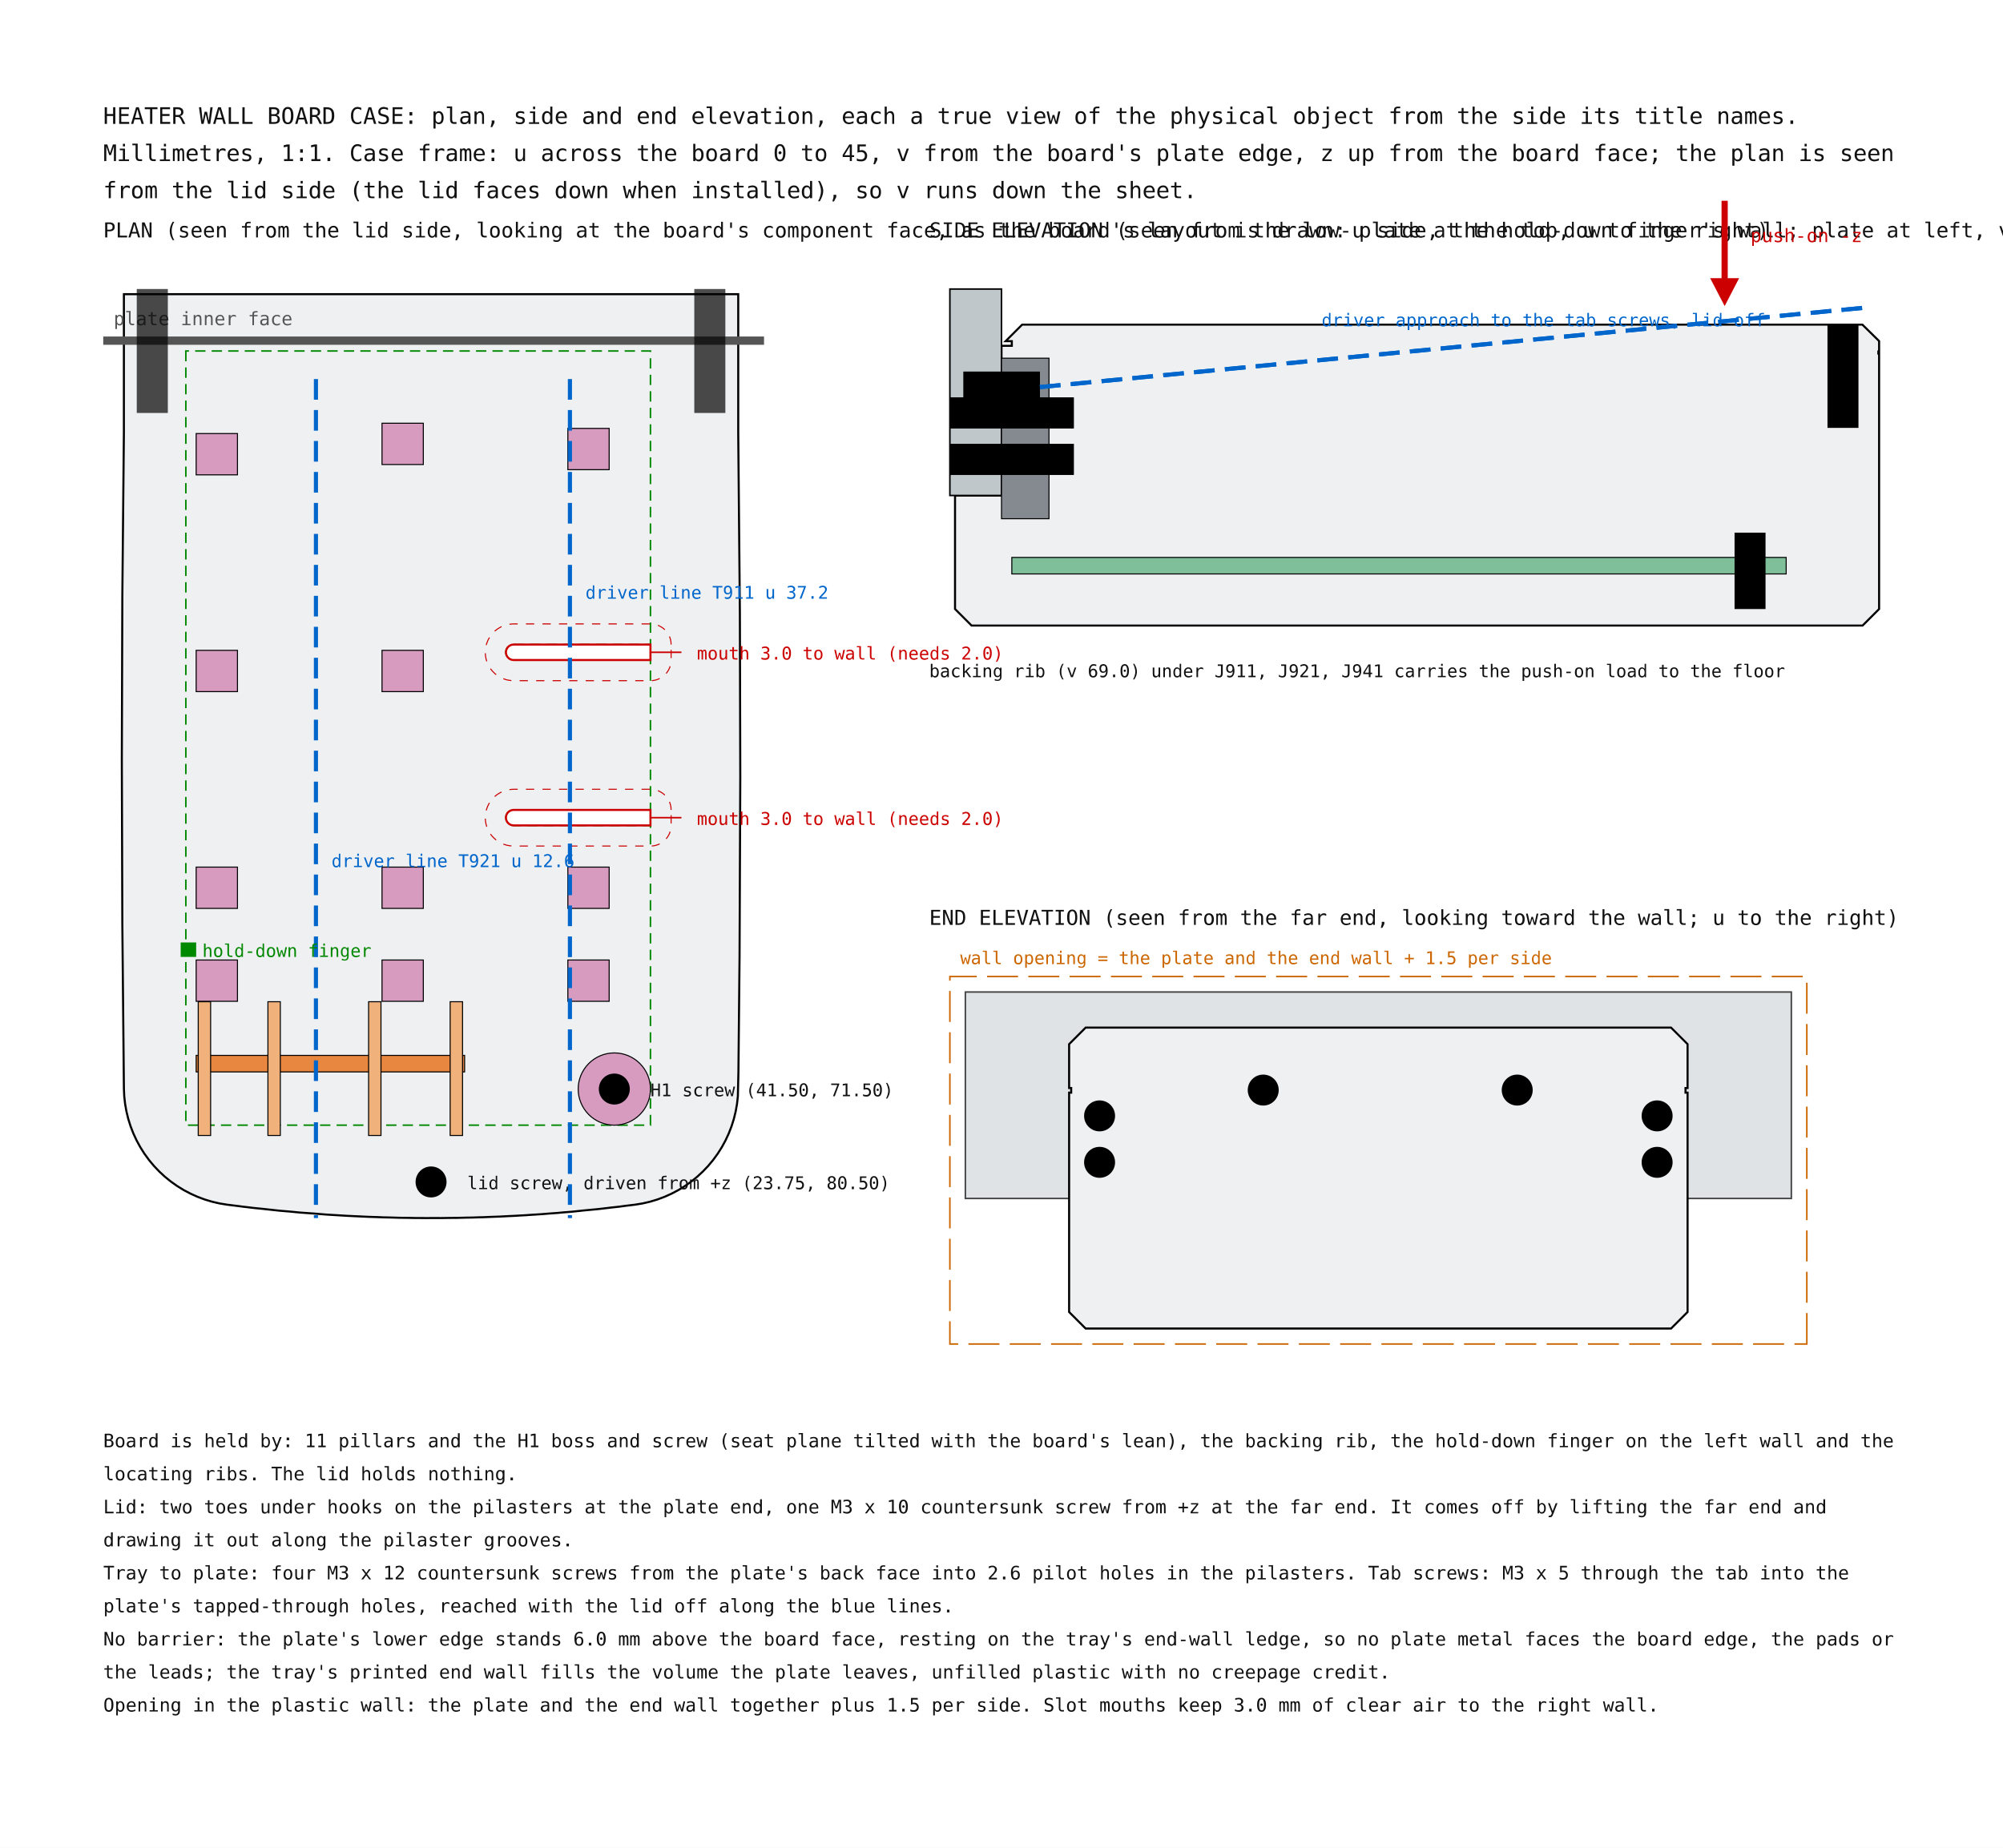
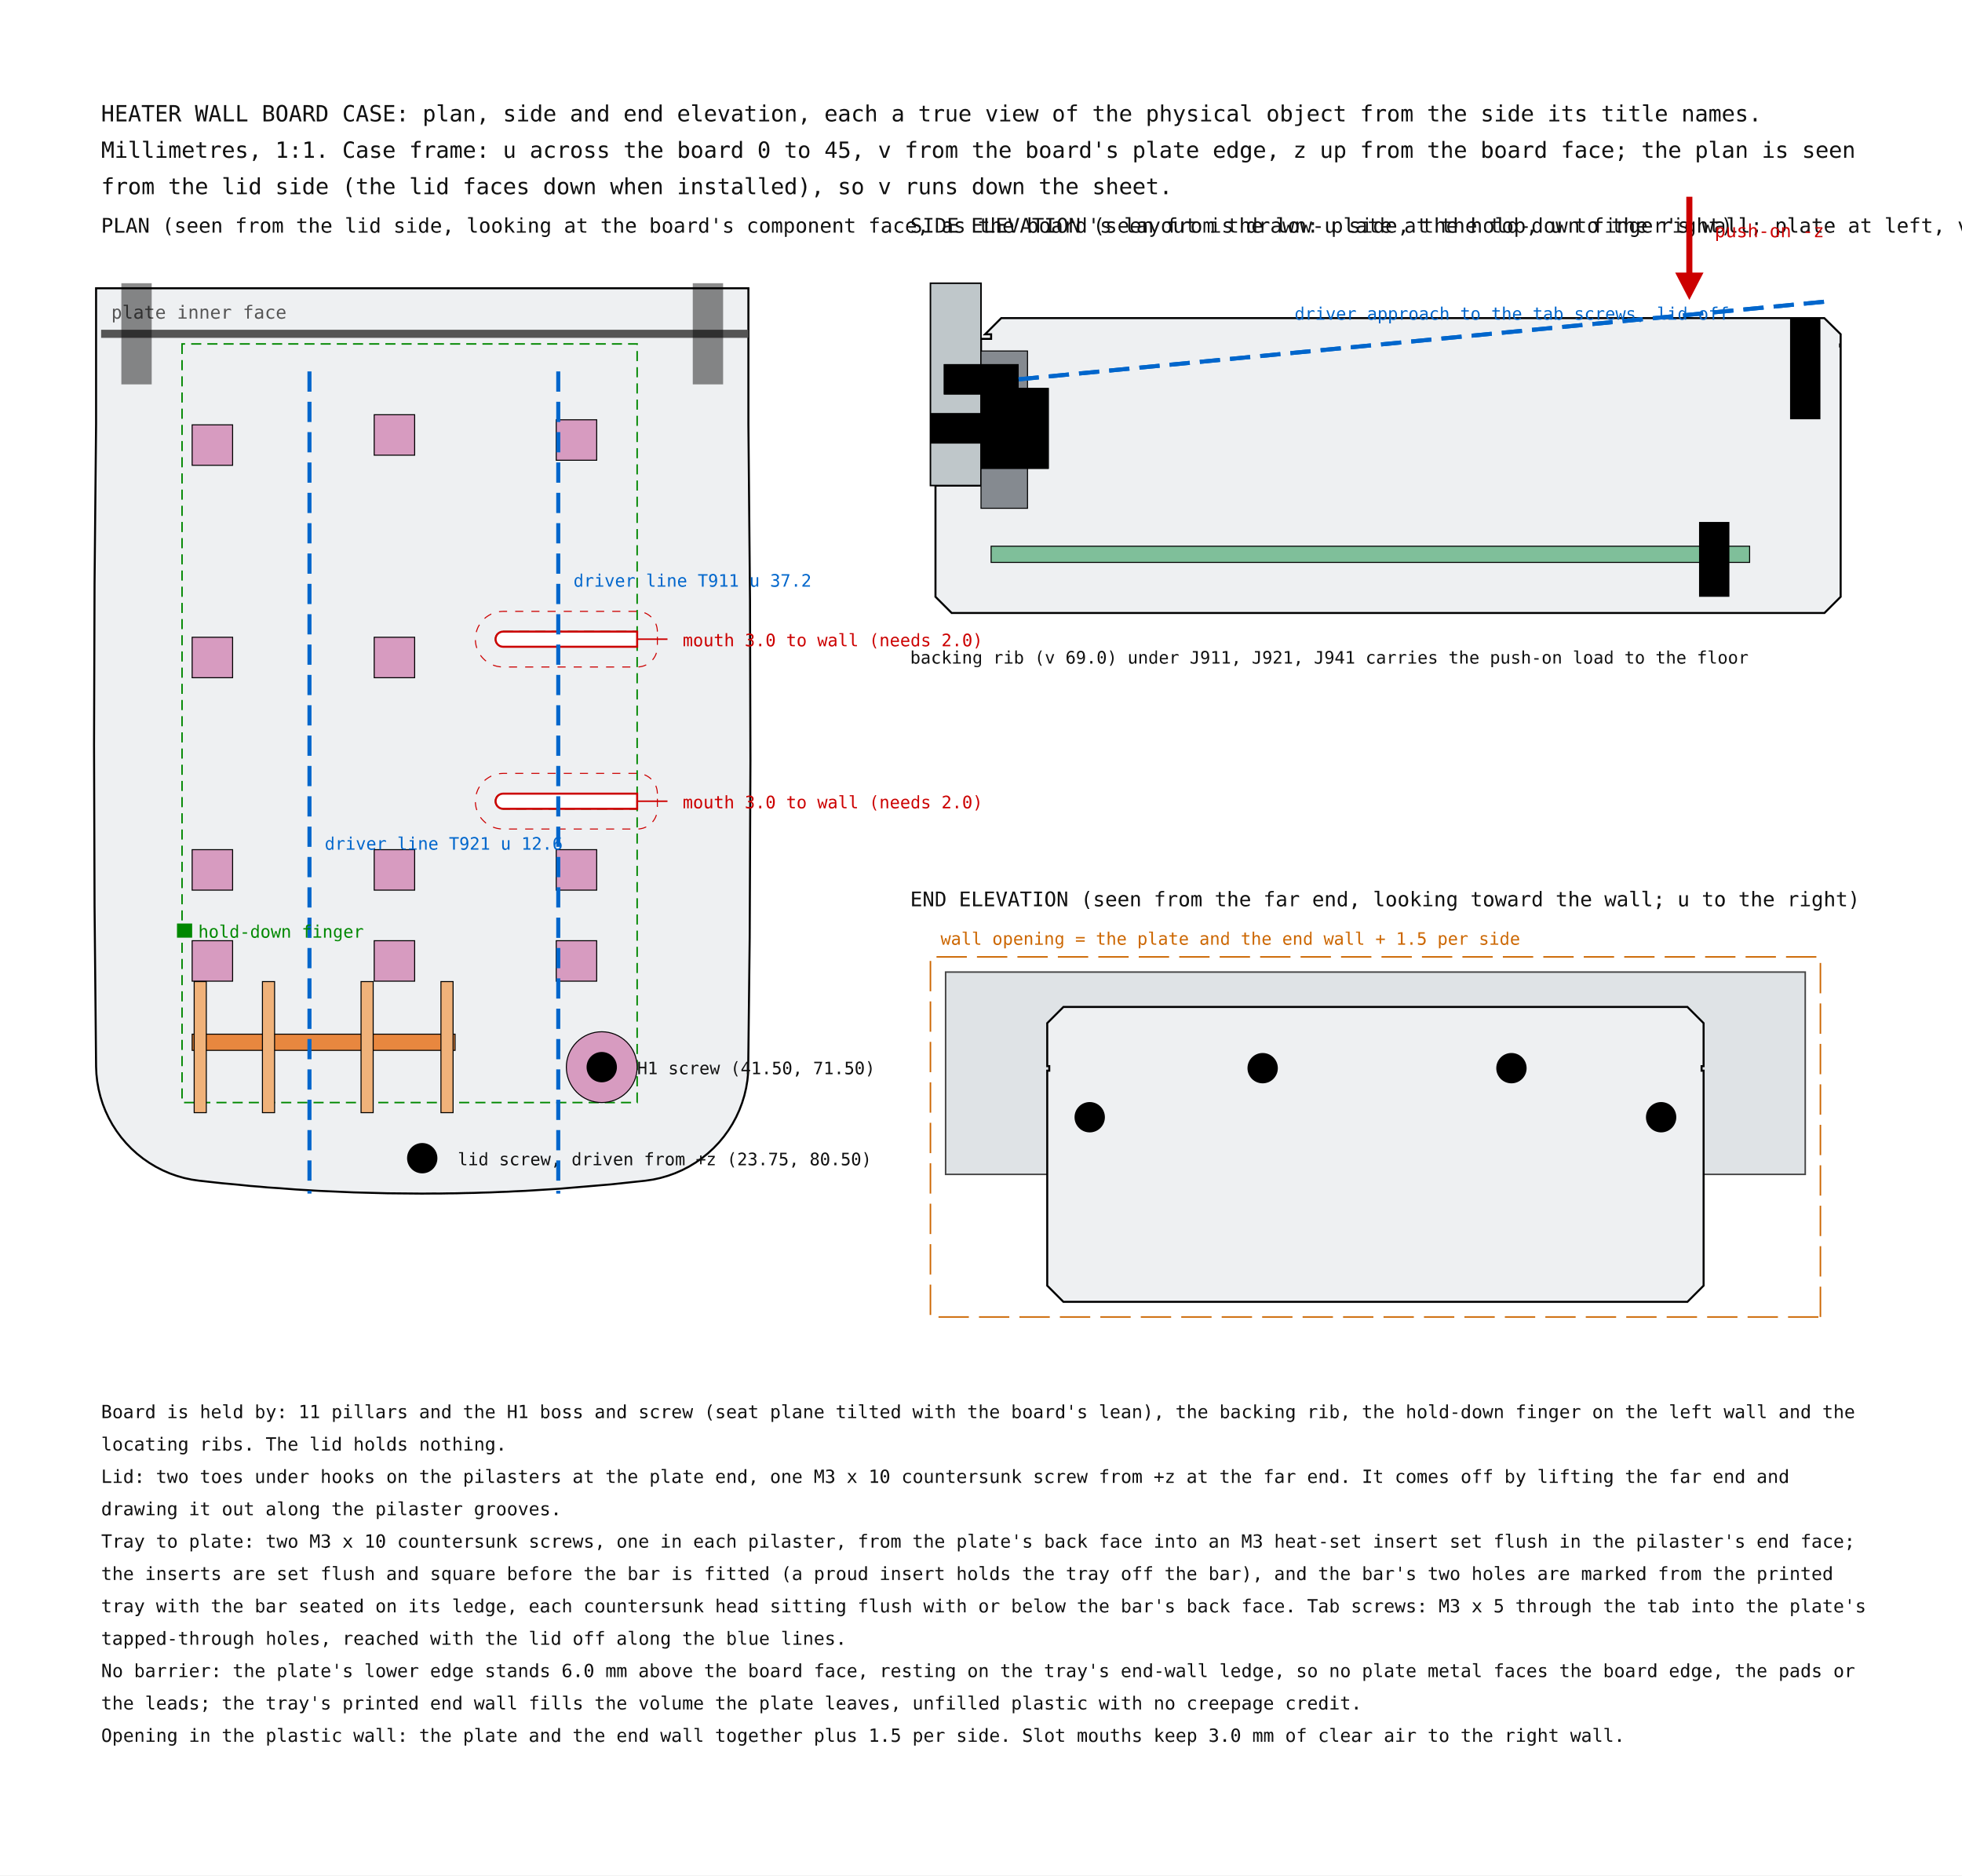
- <svg xmlns="http://www.w3.org/2000/svg" width="194.00mm" height="179.00mm" viewBox="0 0 194.000 179.000">
+ <svg xmlns="http://www.w3.org/2000/svg" width="194.00mm" height="185.40mm" viewBox="0 0 194.000 185.400">
  <rect width="100%" height="100%" fill="#ffffff" />
  <g font-family="monospace" font-size="2.1" fill="#111">
    <text x="10.00" y="12.00" fill="#111" font-size="2.2" text-anchor="start">HEATER WALL BOARD CASE: plan, side and end elevation, each a true view of the physical object from the side its title names.</text>
    <text x="10.00" y="15.60" fill="#111" font-size="2.2" text-anchor="start">Millimetres, 1:1. Case frame: u across the board 0 to 45, v from the board's plate edge, z up from the board face; the plan is seen</text>
    <text x="10.00" y="19.20" fill="#111" font-size="2.2" text-anchor="start">from the lid side (the lid faces down when installed), so v runs down the sheet.</text>
    <text x="10.00" y="23.00" fill="#111" font-size="2.0" text-anchor="start">PLAN (seen from the lid side, looking at the board's component face, as the board's layout is drawn: plate at the top, u to the right)</text>
-     <polygon points="11.999,41.929 11.849,57.756 11.799,73.654 11.849,89.551 12.000,105.442 12.033,106.188 12.033,106.188 12.033,106.188 12.048,106.323 12.115,106.930 12.115,106.930 12.115,106.930 12.245,107.666 12.422,108.391 12.422,108.391 12.422,108.391 12.493,108.618 12.646,109.104 12.646,109.104 12.646,109.104 12.916,109.800 12.916,109.800 12.916,109.800 13.167,110.341 13.225,110.466 13.225,110.466 13.230,110.477 13.587,111.131 13.588,111.133 13.588,111.133 13.588,111.133 13.872,111.582 13.987,111.764 13.987,111.764 13.987,111.764 14.427,112.368 14.427,112.368 14.427,112.368 14.666,112.655 14.905,112.942 14.905,112.942 14.905,112.942 15.419,113.483 15.419,113.483 15.419,113.483 15.471,113.532 15.967,113.991 15.967,113.991 15.967,113.991 16.547,114.461 16.547,114.461 16.547,114.461 17.156,114.893 17.792,115.285 18.452,115.634 18.452,115.634 18.452,115.634 19.134,115.940 19.134,115.940 19.134,115.940 19.833,116.201 19.833,116.201 19.833,116.201 20.282,116.336 20.549,116.416 20.549,116.416 20.549,116.416 21.276,116.584 22.013,116.704 23.155,116.845 23.487,116.892 23.874,116.934 24.534,117.016 25.398,117.102 27.060,117.284 28.080,117.369 29.084,117.468 30.331,117.555 31.578,117.658 33.606,117.781 33.606,117.781 33.606,117.781 33.606,117.781 33.606,117.781 35.675,117.879 36.530,117.905 37.159,117.931 37.911,117.946 38.683,117.970 39.583,117.980 40.207,117.993 40.741,117.994 41.261,118.000 41.869,117.996 42.747,117.998 43.499,117.985 44.271,117.980 45.171,117.957 45.794,117.947 46.321,117.928 46.849,117.915 47.481,117.887 48.372,117.856 49.248,117.810 49.855,117.783 50.375,117.751 50.908,117.723 51.530,117.679 52.429,117.623 53.198,117.560 53.949,117.507 54.498,117.455 55.428,117.380 56.523,117.263 57.995,117.124 59.238,116.975 59.975,116.896 60.516,116.821 61.487,116.704 62.224,116.584 62.951,116.416 62.951,116.416 62.951,116.416 63.667,116.201 64.366,115.940 64.366,115.940 64.366,115.940 65.048,115.634 65.048,115.634 65.048,115.634 65.518,115.385 65.708,115.285 65.708,115.285 65.708,115.285 66.344,114.893 66.344,114.893 66.344,114.893 66.670,114.662 66.953,114.461 66.953,114.461 66.953,114.461 67.120,114.326 67.533,113.991 67.533,113.991 67.533,113.991 68.081,113.483 68.595,112.942 68.595,112.942 68.595,112.942 68.817,112.675 69.073,112.368 69.073,112.368 69.073,112.368 69.386,111.938 69.513,111.764 69.513,111.764 69.513,111.764 69.912,111.133 69.912,111.133 69.912,111.133 70.270,110.477 70.584,109.800 70.584,109.800 70.584,109.800 70.854,109.104 70.854,109.104 71.078,108.391 71.255,107.666 71.385,106.930 71.467,106.188 71.520,103.852 71.629,92.724 71.664,84.016 71.700,75.236 71.660,59.338 71.501,41.929 71.501,28.499 12.000,28.499 11.999,41.929" style="fill:#eef0f2;stroke:#000;stroke-width:0.2" />
+     <polygon points="9.499,41.929 9.349,57.756 9.299,73.654 9.299,73.654 9.349,89.551 9.500,105.442 9.500,105.442 9.500,105.442 9.500,105.442 9.534,106.196 9.535,106.209 9.535,106.209 9.617,106.946 9.750,107.689 9.750,107.689 9.750,107.690 9.931,108.422 9.931,108.422 9.931,108.422 9.962,108.520 10.160,109.142 10.160,109.142 10.160,109.142 10.297,109.493 10.435,109.845 10.435,109.845 10.435,109.845 10.756,110.528 10.756,110.528 10.756,110.528 11.042,111.046 11.115,111.178 11.115,111.178 11.121,111.189 11.529,111.824 11.529,111.824 11.529,111.824 11.529,111.824 11.703,112.061 11.977,112.432 11.977,112.432 11.977,112.432 12.465,113.008 12.465,113.008 12.465,113.008 12.989,113.552 13.538,114.051 13.538,114.051 13.547,114.060 14.138,114.529 14.138,114.530 14.138,114.530 14.138,114.530 14.759,114.960 14.759,114.960 14.759,114.960 15.406,115.349 15.406,115.349 15.406,115.349 16.077,115.694 16.077,115.694 16.770,115.995 17.480,116.249 18.206,116.457 18.206,116.457 18.206,116.457 18.944,116.616 19.691,116.726 21.913,116.971 23.536,117.120 24.770,117.247 25.629,117.313 26.466,117.390 27.654,117.469 29.261,117.593 31.560,117.730 31.560,117.730 31.560,117.730 31.560,117.730 34.961,117.881 34.961,117.881 38.329,117.970 38.329,117.970 38.329,117.970 41.733,118.001 42.868,117.991 43.435,117.994 44.286,117.979 45.137,117.971 45.987,117.948 46.838,117.933 47.689,117.903 48.539,117.881 49.389,117.843 50.240,117.813 50.806,117.780 51.940,117.730 55.337,117.518 55.337,117.518 55.337,117.518 60.424,117.088 60.424,117.088 60.424,117.088 63.809,116.726 64.562,116.615 64.562,116.615 64.562,116.615 65.194,116.478 65.306,116.453 65.306,116.453 65.306,116.453 66.038,116.243 66.754,115.985 66.754,115.985 66.754,115.985 67.452,115.680 67.452,115.680 67.452,115.680 68.128,115.330 68.779,114.936 68.779,114.935 68.779,114.935 69.247,114.608 69.403,114.499 69.403,114.499 69.403,114.499 69.997,114.022 70.006,114.013 70.006,114.013 70.089,113.938 70.557,113.507 70.557,113.507 70.557,113.507 70.820,113.231 71.083,112.956 71.083,112.956 71.083,112.956 71.570,112.371 72.018,111.755 72.018,111.755 72.018,111.755 72.425,111.111 72.425,111.111 72.425,111.111 72.480,111.010 72.788,110.442 72.788,110.442 72.788,110.442 73.105,109.750 73.376,109.039 73.376,109.039 73.376,109.039 73.544,108.493 73.600,108.311 73.600,108.311 73.600,108.311 73.775,107.570 73.775,107.570 73.775,107.570 73.794,107.456 73.900,106.819 73.900,106.819 73.900,106.819 73.946,106.362 73.976,106.061 73.976,106.061 73.976,106.061 74.129,92.724 74.129,92.724 74.200,75.236 74.160,59.338 74.001,41.929 74.001,28.499 9.500,28.499 9.499,41.929" style="fill:#eef0f2;stroke:#000;stroke-width:0.2" />
    <polygon points="18.000,34.000 18.000,109.000 63.000,109.000 63.000,79.960 49.750,79.960 49.583,79.941 49.425,79.886 49.282,79.796 49.164,79.678 49.074,79.535 49.019,79.377 49.000,79.210 49.019,79.043 49.074,78.885 49.164,78.742 49.282,78.624 49.425,78.534 49.583,78.479 49.750,78.460 63.000,78.460 63.000,63.940 49.750,63.940 49.583,63.921 49.425,63.866 49.282,63.776 49.164,63.658 49.074,63.515 49.019,63.357 49.000,63.190 49.019,63.023 49.074,62.865 49.164,62.722 49.282,62.604 49.425,62.514 49.583,62.459 49.750,62.440 63.000,62.440 63.000,34.000 18.000,34.000" style="fill:none;stroke:#080;stroke-width:0.15;stroke-dasharray:1 0.6" />
    <line x1="10.000" y1="33.000" x2="74.000" y2="33.000" style="stroke:#555;stroke-width:0.8" />
    <text x="11.00" y="31.50" fill="#555" font-size="1.8" text-anchor="start">plate inner face</text>
    <polygon points="23.000,42.000 23.000,46.000 19.000,46.000 19.000,42.000 23.000,42.000" style="fill:#d79bc0;stroke:#000;stroke-width:0.1" />
    <polygon points="41.000,41.000 41.000,45.000 37.000,45.000 37.000,41.000 41.000,41.000" style="fill:#d79bc0;stroke:#000;stroke-width:0.1" />
    <polygon points="59.000,41.500 59.000,45.500 55.000,45.500 55.000,41.500 59.000,41.500" style="fill:#d79bc0;stroke:#000;stroke-width:0.1" />
    <polygon points="23.000,63.000 23.000,67.000 19.000,67.000 19.000,63.000 23.000,63.000" style="fill:#d79bc0;stroke:#000;stroke-width:0.1" />
    <polygon points="41.000,63.000 41.000,67.000 37.000,67.000 37.000,63.000 41.000,63.000" style="fill:#d79bc0;stroke:#000;stroke-width:0.1" />
    <polygon points="23.000,84.000 23.000,88.000 19.000,88.000 19.000,84.000 23.000,84.000" style="fill:#d79bc0;stroke:#000;stroke-width:0.1" />
    <polygon points="41.000,84.000 41.000,88.000 37.000,88.000 37.000,84.000 41.000,84.000" style="fill:#d79bc0;stroke:#000;stroke-width:0.1" />
    <polygon points="59.000,84.000 59.000,88.000 55.000,88.000 55.000,84.000 59.000,84.000" style="fill:#d79bc0;stroke:#000;stroke-width:0.1" />
    <polygon points="23.000,93.000 23.000,97.000 19.000,97.000 19.000,93.000 23.000,93.000" style="fill:#d79bc0;stroke:#000;stroke-width:0.1" />
    <polygon points="41.000,93.000 41.000,97.000 37.000,97.000 37.000,93.000 41.000,93.000" style="fill:#d79bc0;stroke:#000;stroke-width:0.1" />
    <polygon points="59.000,93.000 59.000,97.000 55.000,97.000 55.000,93.000 59.000,93.000" style="fill:#d79bc0;stroke:#000;stroke-width:0.1" />
    <polygon points="63.000,105.500 62.983,105.157 62.933,104.817 62.849,104.484 62.734,104.161 62.587,103.850 62.410,103.556 62.206,103.280 61.975,103.025 61.720,102.794 61.444,102.590 61.150,102.413 60.839,102.266 60.516,102.151 60.183,102.067 59.843,102.017 59.500,102.000 59.157,102.017 58.817,102.067 58.484,102.151 58.161,102.266 57.850,102.413 57.556,102.590 57.280,102.794 57.025,103.025 56.794,103.280 56.590,103.556 56.413,103.850 56.266,104.161 56.151,104.484 56.067,104.817 56.017,105.157 56.000,105.500 56.017,105.843 56.067,106.183 56.151,106.516 56.266,106.839 56.413,107.150 56.590,107.444 56.794,107.720 57.025,107.975 57.280,108.206 57.556,108.410 57.850,108.587 58.161,108.734 58.484,108.849 58.817,108.933 59.157,108.983 59.500,109.000 59.843,108.983 60.183,108.933 60.516,108.849 60.839,108.734 61.150,108.587 61.444,108.410 61.720,108.206 61.975,107.975 62.206,107.720 62.410,107.444 62.587,107.150 62.734,106.839 62.849,106.516 62.933,106.183 62.983,105.843 63.000,105.500" style="fill:#d79bc0;stroke:#000;stroke-width:0.1" />
    <polygon points="45.000,102.240 45.000,103.840 19.000,103.840 19.000,102.240 45.000,102.240" style="fill:#e8873f;stroke:#000;stroke-width:0.1" />
    <polygon points="20.400,97.040 20.400,110.000 19.200,110.000 19.200,97.040 20.400,97.040" style="fill:#f0b27a;stroke:#000;stroke-width:0.1" />
    <polygon points="27.150,97.040 27.150,110.000 25.950,110.000 25.950,97.040 27.150,97.040" style="fill:#f0b27a;stroke:#000;stroke-width:0.1" />
    <polygon points="36.900,97.040 36.900,110.000 35.700,110.000 35.700,97.040 36.900,97.040" style="fill:#f0b27a;stroke:#000;stroke-width:0.1" />
    <polygon points="44.800,97.040 44.800,110.000 43.600,110.000 43.600,97.040 44.800,97.040" style="fill:#f0b27a;stroke:#000;stroke-width:0.1" />
    <polygon points="63.000,62.440 49.750,62.440 49.583,62.459 49.425,62.514 49.282,62.604 49.164,62.722 49.074,62.865 49.019,63.023 49.000,63.190 49.019,63.357 49.074,63.515 49.164,63.658 49.282,63.776 49.425,63.866 49.583,63.921 49.750,63.940 63.000,63.940 63.000,62.440" style="fill:#fff;stroke:#c00;stroke-width:0.2" />
    <polygon points="65.000,62.440 64.990,62.244 64.962,62.050 64.914,61.859 64.848,61.675 64.764,61.497 64.663,61.329 64.546,61.171 64.414,61.026 64.269,60.894 64.111,60.777 63.943,60.676 63.765,60.592 63.581,60.526 63.390,60.478 63.196,60.450 63.000,60.440 49.750,60.440 49.526,60.453 49.359,60.471 49.138,60.509 48.923,60.571 48.764,60.627 48.557,60.712 48.361,60.821 48.218,60.910 48.035,61.040 47.868,61.189 47.749,61.308 47.600,61.475 47.470,61.658 47.381,61.801 47.272,61.997 47.187,62.204 47.131,62.363 47.069,62.578 47.031,62.799 47.013,62.966 47.000,63.190 47.013,63.414 47.031,63.581 47.069,63.802 47.131,64.017 47.187,64.176 47.272,64.383 47.381,64.579 47.470,64.722 47.600,64.905 47.749,65.072 47.868,65.191 48.035,65.340 48.218,65.470 48.361,65.559 48.557,65.668 48.764,65.753 48.923,65.809 49.138,65.871 49.359,65.909 49.526,65.927 49.750,65.940 63.000,65.940 63.196,65.930 63.390,65.902 63.581,65.854 63.765,65.788 63.943,65.704 64.111,65.603 64.269,65.486 64.414,65.354 64.546,65.209 64.663,65.051 64.764,64.883 64.848,64.705 64.914,64.521 64.962,64.330 64.990,64.136 65.000,63.940 65.000,62.440" style="fill:none;stroke:#c00;stroke-width:0.1;stroke-dasharray:0.8 0.8" />
    <line x1="63.000" y1="63.190" x2="66.000" y2="63.190" style="stroke:#c00;stroke-width:0.15" />
    <text x="67.50" y="63.89" fill="#c00" font-size="1.7" text-anchor="start">mouth 3.0 to wall (needs 2.0)</text>
    <polygon points="63.000,78.460 49.750,78.460 49.583,78.479 49.425,78.534 49.282,78.624 49.164,78.742 49.074,78.885 49.019,79.043 49.000,79.210 49.019,79.377 49.074,79.535 49.164,79.678 49.282,79.796 49.425,79.886 49.583,79.941 49.750,79.960 63.000,79.960 63.000,78.460" style="fill:#fff;stroke:#c00;stroke-width:0.2" />
    <polygon points="65.000,78.460 64.990,78.264 64.962,78.070 64.914,77.879 64.848,77.695 64.764,77.517 64.663,77.349 64.546,77.191 64.414,77.046 64.269,76.914 64.111,76.797 63.943,76.696 63.765,76.612 63.581,76.546 63.390,76.498 63.196,76.470 63.000,76.460 49.750,76.460 49.526,76.473 49.359,76.491 49.138,76.529 48.923,76.591 48.764,76.647 48.557,76.732 48.361,76.841 48.218,76.930 48.035,77.060 47.868,77.209 47.749,77.328 47.600,77.495 47.470,77.678 47.381,77.821 47.272,78.017 47.187,78.224 47.131,78.383 47.069,78.598 47.031,78.819 47.013,78.986 47.000,79.210 47.013,79.434 47.031,79.601 47.069,79.822 47.131,80.037 47.187,80.196 47.272,80.403 47.381,80.599 47.470,80.742 47.600,80.925 47.749,81.092 47.868,81.211 48.035,81.360 48.218,81.490 48.361,81.579 48.557,81.688 48.764,81.773 48.923,81.829 49.138,81.891 49.359,81.929 49.526,81.947 49.750,81.960 63.000,81.960 63.196,81.950 63.390,81.922 63.581,81.874 63.765,81.808 63.943,81.724 64.111,81.623 64.269,81.506 64.414,81.374 64.546,81.229 64.663,81.071 64.764,80.903 64.848,80.725 64.914,80.541 64.962,80.350 64.990,80.156 65.000,79.960 65.000,78.460" style="fill:none;stroke:#c00;stroke-width:0.1;stroke-dasharray:0.8 0.8" />
    <line x1="63.000" y1="79.210" x2="66.000" y2="79.210" style="stroke:#c00;stroke-width:0.15" />
    <text x="67.50" y="79.91" fill="#c00" font-size="1.7" text-anchor="start">mouth 3.0 to wall (needs 2.0)</text>
    <circle cx="59.500" cy="105.500" r="1.500" style="fill:#000" />
    <text x="63.00" y="106.20" fill="#111" font-size="1.7" text-anchor="start">H1 screw (41.50, 71.50)</text>
-     <line x1="14.750" y1="28.000" x2="14.750" y2="40.000" style="stroke:#000;stroke-width:3.00;stroke-opacity:0.45" />
-     <line x1="14.750" y1="28.000" x2="14.750" y2="40.000" style="stroke:#000;stroke-width:3.00;stroke-opacity:0.45" />
-     <line x1="68.750" y1="28.000" x2="68.750" y2="40.000" style="stroke:#000;stroke-width:3.00;stroke-opacity:0.45" />
-     <line x1="68.750" y1="28.000" x2="68.750" y2="40.000" style="stroke:#000;stroke-width:3.00;stroke-opacity:0.45" />
+     <line x1="13.500" y1="28.000" x2="13.500" y2="38.000" style="stroke:#000;stroke-width:3.00;stroke-opacity:0.45" />
+     <line x1="70.000" y1="28.000" x2="70.000" y2="38.000" style="stroke:#000;stroke-width:3.00;stroke-opacity:0.45" />
    <circle cx="41.750" cy="114.500" r="1.500" style="fill:#000" />
    <text x="45.25" y="115.20" fill="#111" font-size="1.7" text-anchor="start">lid screw, driven from +z (23.75, 80.50)</text>
    <line x1="30.600" y1="36.720" x2="30.600" y2="118.000" style="stroke:#06c;stroke-width:0.4;stroke-dasharray:2 1" />
    <text x="32.10" y="84.00" fill="#06c" font-size="1.7" text-anchor="start">driver line T921 u 12.6</text>
    <line x1="55.200" y1="36.720" x2="55.200" y2="118.000" style="stroke:#06c;stroke-width:0.4;stroke-dasharray:2 1" />
    <text x="56.70" y="58.00" fill="#06c" font-size="1.7" text-anchor="start">driver line T911 u 37.2</text>
    <line x1="17.500" y1="92.000" x2="19.000" y2="92.000" style="stroke:#080;stroke-width:1.4" />
    <text x="19.60" y="92.70" fill="#080" font-size="1.7" text-anchor="start">hold-down finger</text>
    <text x="90.00" y="23.00" fill="#111" font-size="2.0" text-anchor="start">SIDE ELEVATION (seen from the low-u side, the hold-down finger's wall; plate at left, v to the right)</text>
-     <polygon points="92.499,59.000 92.499,48.000 96.999,47.999 97.000,33.499 97.999,33.499 97.999,33.051 97.399,33.050 99.000,31.449 180.381,31.449 182.000,33.040 182.000,34.050 181.927,34.051 181.927,34.250 182.000,34.250 182.000,59.000 180.399,60.601 94.100,60.601 92.499,59.000" style="fill:#eef0f2;stroke:#000;stroke-width:0.2" />
+     <polygon points="92.499,59.000 92.499,48.000 96.999,47.999 97.000,33.499 97.999,33.499 97.999,33.051 97.399,33.050 99.000,31.449 180.384,31.449 182.001,33.040 182.001,34.050 181.942,34.051 181.942,34.250 182.001,34.250 182.001,59.000 180.400,60.601 94.100,60.601 92.499,59.000" style="fill:#eef0f2;stroke:#000;stroke-width:0.2" />
    <polygon points="173.000,55.600 173.000,54.000 98.000,54.000 98.000,55.600 173.000,55.600" style="fill:#7fbf9a;stroke:#000;stroke-width:0.1" />
    <polygon points="97.000,48.000 97.000,28.000 92.000,28.000 92.000,48.000 97.000,48.000" style="fill:#bfc7ca;stroke:#000;stroke-width:0.15" />
    <polygon points="101.600,50.250 101.600,34.700 97.000,34.700 97.000,50.250 101.600,50.250" style="fill:#858a90;stroke:#000;stroke-width:0.1" />
    <line x1="167.040" y1="19.450" x2="167.040" y2="28.950" style="stroke:#c00;stroke-width:0.6" />
    <polygon points="165.640,26.950 168.440,26.950 167.040,29.650" style="fill:#c00" />
    <text x="169.54" y="23.45" fill="#c00" font-size="1.8" text-anchor="start">push-on -z</text>
    <line x1="93.320" y1="37.500" x2="100.720" y2="37.500" style="stroke:#000;stroke-width:3.00" />
    <line x1="93.320" y1="37.500" x2="100.720" y2="37.500" style="stroke:#000;stroke-width:3.00" />
    <line x1="169.500" y1="59.000" x2="169.500" y2="51.600" style="stroke:#000;stroke-width:3.00" />
-     <line x1="92.000" y1="44.500" x2="104.000" y2="44.500" style="stroke:#000;stroke-width:3.00" />
-     <line x1="92.000" y1="40.000" x2="104.000" y2="40.000" style="stroke:#000;stroke-width:3.00" />
-     <line x1="92.000" y1="44.500" x2="104.000" y2="44.500" style="stroke:#000;stroke-width:3.00" />
-     <line x1="92.000" y1="40.000" x2="104.000" y2="40.000" style="stroke:#000;stroke-width:3.00" />
+     <line x1="92.000" y1="42.350" x2="102.000" y2="42.350" style="stroke:#000;stroke-width:3.00" />
+     <line x1="97.000" y1="42.350" x2="103.700" y2="42.350" style="stroke:#000;stroke-width:8.00" />
+     <line x1="92.000" y1="42.350" x2="102.000" y2="42.350" style="stroke:#000;stroke-width:3.00" />
+     <line x1="97.000" y1="42.350" x2="103.700" y2="42.350" style="stroke:#000;stroke-width:8.00" />
    <line x1="178.500" y1="41.450" x2="178.500" y2="31.450" style="stroke:#000;stroke-width:3.00" />
    <line x1="100.720" y1="37.500" x2="180.720" y2="29.797" style="stroke:#06c;stroke-width:0.4;stroke-dasharray:2 1" />
    <line x1="100.720" y1="37.500" x2="180.720" y2="29.797" style="stroke:#06c;stroke-width:0.4;stroke-dasharray:2 1" />
    <text x="128.00" y="31.61" fill="#06c" font-size="1.7" text-anchor="start">driver approach to the tab screws, lid off</text>
    <text x="90.00" y="65.60" fill="#111" font-size="1.7" text-anchor="start">backing rib (v 69.0) under J911, J921, J941 carries the push-on load to the floor</text>
    <text x="90.00" y="89.60" fill="#111" font-size="2.0" text-anchor="start">END ELEVATION (seen from the far end, looking toward the wall; u to the right)</text>
-     <polygon points="177.000,132.200 177.000,92.600 90.000,92.600 90.000,132.200 177.000,132.200" style="fill:none" />
-     <polygon points="173.500,116.100 173.500,96.100 93.500,96.100 93.500,116.100 173.500,116.100" style="fill:#dfe3e6;stroke:#444;stroke-width:0.15" />
-     <polygon points="175.000,130.200 175.000,94.600 92.000,94.600 92.000,130.200 175.000,130.200" style="fill:none;stroke:#c60;stroke-width:0.15;stroke-dasharray:3 1" />
-     <polygon points="105.149,128.701 103.549,127.100 103.549,105.850 103.749,105.849 103.749,105.400 103.549,105.400 103.549,101.150 105.150,99.549 161.849,99.549 163.450,101.150 163.449,105.401 163.251,105.401 163.251,105.849 163.450,105.850 163.450,127.100 161.850,128.701 105.149,128.701" style="fill:#eef0f2;stroke:#000;stroke-width:0.2" />
-     <circle cx="106.500" cy="112.600" r="1.500" style="fill:#000" />
-     <circle cx="106.500" cy="108.100" r="1.500" style="fill:#000" />
-     <circle cx="160.500" cy="112.600" r="1.500" style="fill:#000" />
-     <circle cx="160.500" cy="108.100" r="1.500" style="fill:#000" />
-     <circle cx="122.350" cy="105.600" r="1.500" style="fill:#000" />
-     <circle cx="146.950" cy="105.600" r="1.500" style="fill:#000" />
+     <polygon points="182.000,132.200 182.000,92.600 90.000,92.600 90.000,132.200 182.000,132.200" style="fill:none" />
+     <polygon points="178.500,116.100 178.500,96.100 93.500,96.100 93.500,116.100 178.500,116.100" style="fill:#dfe3e6;stroke:#444;stroke-width:0.15" />
+     <polygon points="180.000,130.200 180.000,94.600 92.000,94.600 92.000,130.200 180.000,130.200" style="fill:none;stroke:#c60;stroke-width:0.15;stroke-dasharray:3 1" />
+     <polygon points="105.149,128.701 103.549,127.100 103.549,105.850 103.749,105.849 103.749,105.400 103.549,105.400 103.549,101.150 105.150,99.549 166.849,99.549 168.450,101.150 168.449,105.401 168.251,105.401 168.251,105.849 168.450,105.850 168.450,127.100 166.850,128.701 105.149,128.701" style="fill:#eef0f2;stroke:#000;stroke-width:0.2" />
+     <circle cx="107.750" cy="110.450" r="1.500" style="fill:#000" />
+     <circle cx="164.250" cy="110.450" r="1.500" style="fill:#000" />
+     <circle cx="124.850" cy="105.600" r="1.500" style="fill:#000" />
+     <circle cx="149.450" cy="105.600" r="1.500" style="fill:#000" />
    <text x="93.00" y="93.40" fill="#c60" font-size="1.7" text-anchor="start">wall opening = the plate and the end wall + 1.5 per side</text>
    <text x="10.00" y="140.20" fill="#111" font-size="1.8" text-anchor="start">Board is held by: 11 pillars and the H1 boss and screw (seat plane tilted with the board's lean), the backing rib, the hold-down finger on the left wall and the</text>
    <text x="10.00" y="143.40" fill="#111" font-size="1.8" text-anchor="start">locating ribs. The lid holds nothing.</text>
    <text x="10.00" y="146.60" fill="#111" font-size="1.8" text-anchor="start">Lid: two toes under hooks on the pilasters at the plate end, one M3 x 10 countersunk screw from +z at the far end. It comes off by lifting the far end and</text>
    <text x="10.00" y="149.80" fill="#111" font-size="1.8" text-anchor="start">drawing it out along the pilaster grooves.</text>
-     <text x="10.00" y="153.00" fill="#111" font-size="1.8" text-anchor="start">Tray to plate: four M3 x 12 countersunk screws from the plate's back face into 2.6 pilot holes in the pilasters. Tab screws: M3 x 5 through the tab into the</text>
-     <text x="10.00" y="156.20" fill="#111" font-size="1.8" text-anchor="start">plate's tapped-through holes, reached with the lid off along the blue lines.</text>
-     <text x="10.00" y="159.40" fill="#111" font-size="1.8" text-anchor="start">No barrier: the plate's lower edge stands 6.0 mm above the board face, resting on the tray's end-wall ledge, so no plate metal faces the board edge, the pads or</text>
-     <text x="10.00" y="162.60" fill="#111" font-size="1.8" text-anchor="start">the leads; the tray's printed end wall fills the volume the plate leaves, unfilled plastic with no creepage credit.</text>
-     <text x="10.00" y="165.80" fill="#111" font-size="1.8" text-anchor="start">Opening in the plastic wall: the plate and the end wall together plus 1.5 per side. Slot mouths keep 3.0 mm of clear air to the right wall.</text>
+     <text x="10.00" y="153.00" fill="#111" font-size="1.8" text-anchor="start">Tray to plate: two M3 x 10 countersunk screws, one in each pilaster, from the plate's back face into an M3 heat-set insert set flush in the pilaster's end face;</text>
+     <text x="10.00" y="156.20" fill="#111" font-size="1.8" text-anchor="start">the inserts are set flush and square before the bar is fitted (a proud insert holds the tray off the bar), and the bar's two holes are marked from the printed</text>
+     <text x="10.00" y="159.40" fill="#111" font-size="1.8" text-anchor="start">tray with the bar seated on its ledge, each countersunk head sitting flush with or below the bar's back face. Tab screws: M3 x 5 through the tab into the plate's</text>
+     <text x="10.00" y="162.60" fill="#111" font-size="1.8" text-anchor="start">tapped-through holes, reached with the lid off along the blue lines.</text>
+     <text x="10.00" y="165.80" fill="#111" font-size="1.8" text-anchor="start">No barrier: the plate's lower edge stands 6.0 mm above the board face, resting on the tray's end-wall ledge, so no plate metal faces the board edge, the pads or</text>
+     <text x="10.00" y="169.00" fill="#111" font-size="1.8" text-anchor="start">the leads; the tray's printed end wall fills the volume the plate leaves, unfilled plastic with no creepage credit.</text>
+     <text x="10.00" y="172.20" fill="#111" font-size="1.8" text-anchor="start">Opening in the plastic wall: the plate and the end wall together plus 1.5 per side. Slot mouths keep 3.0 mm of clear air to the right wall.</text>
  </g>
</svg>
